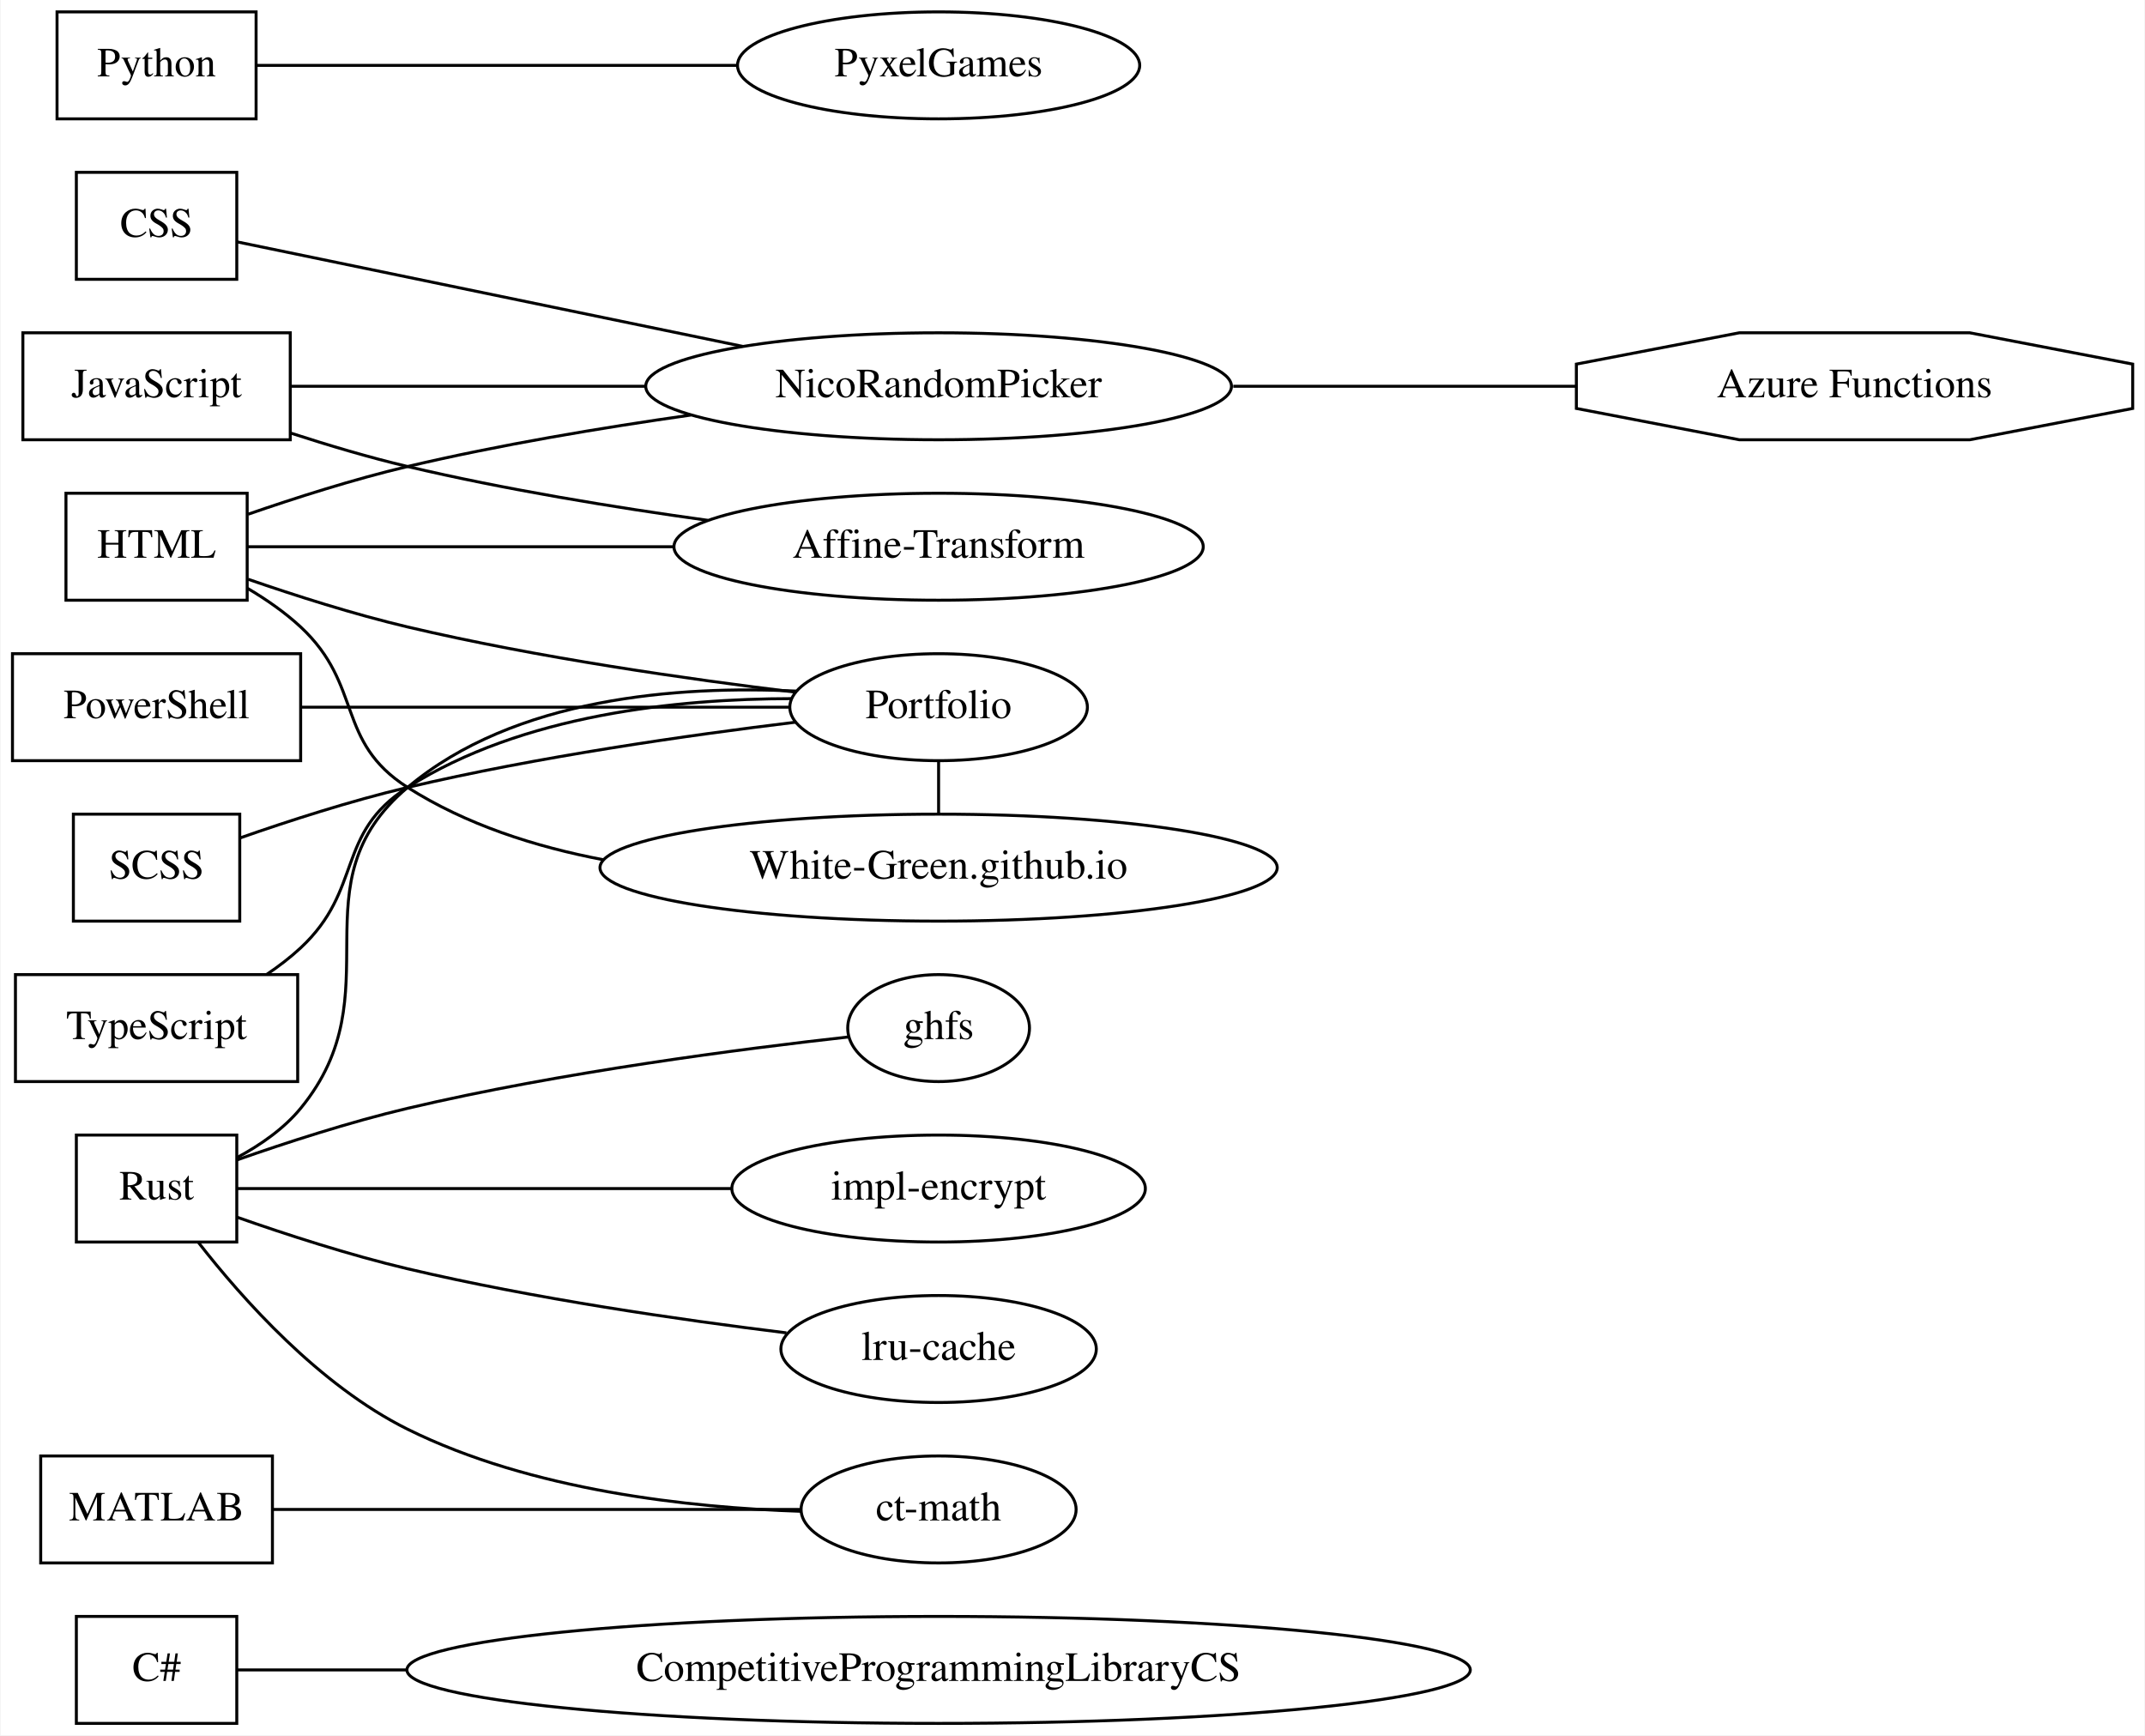
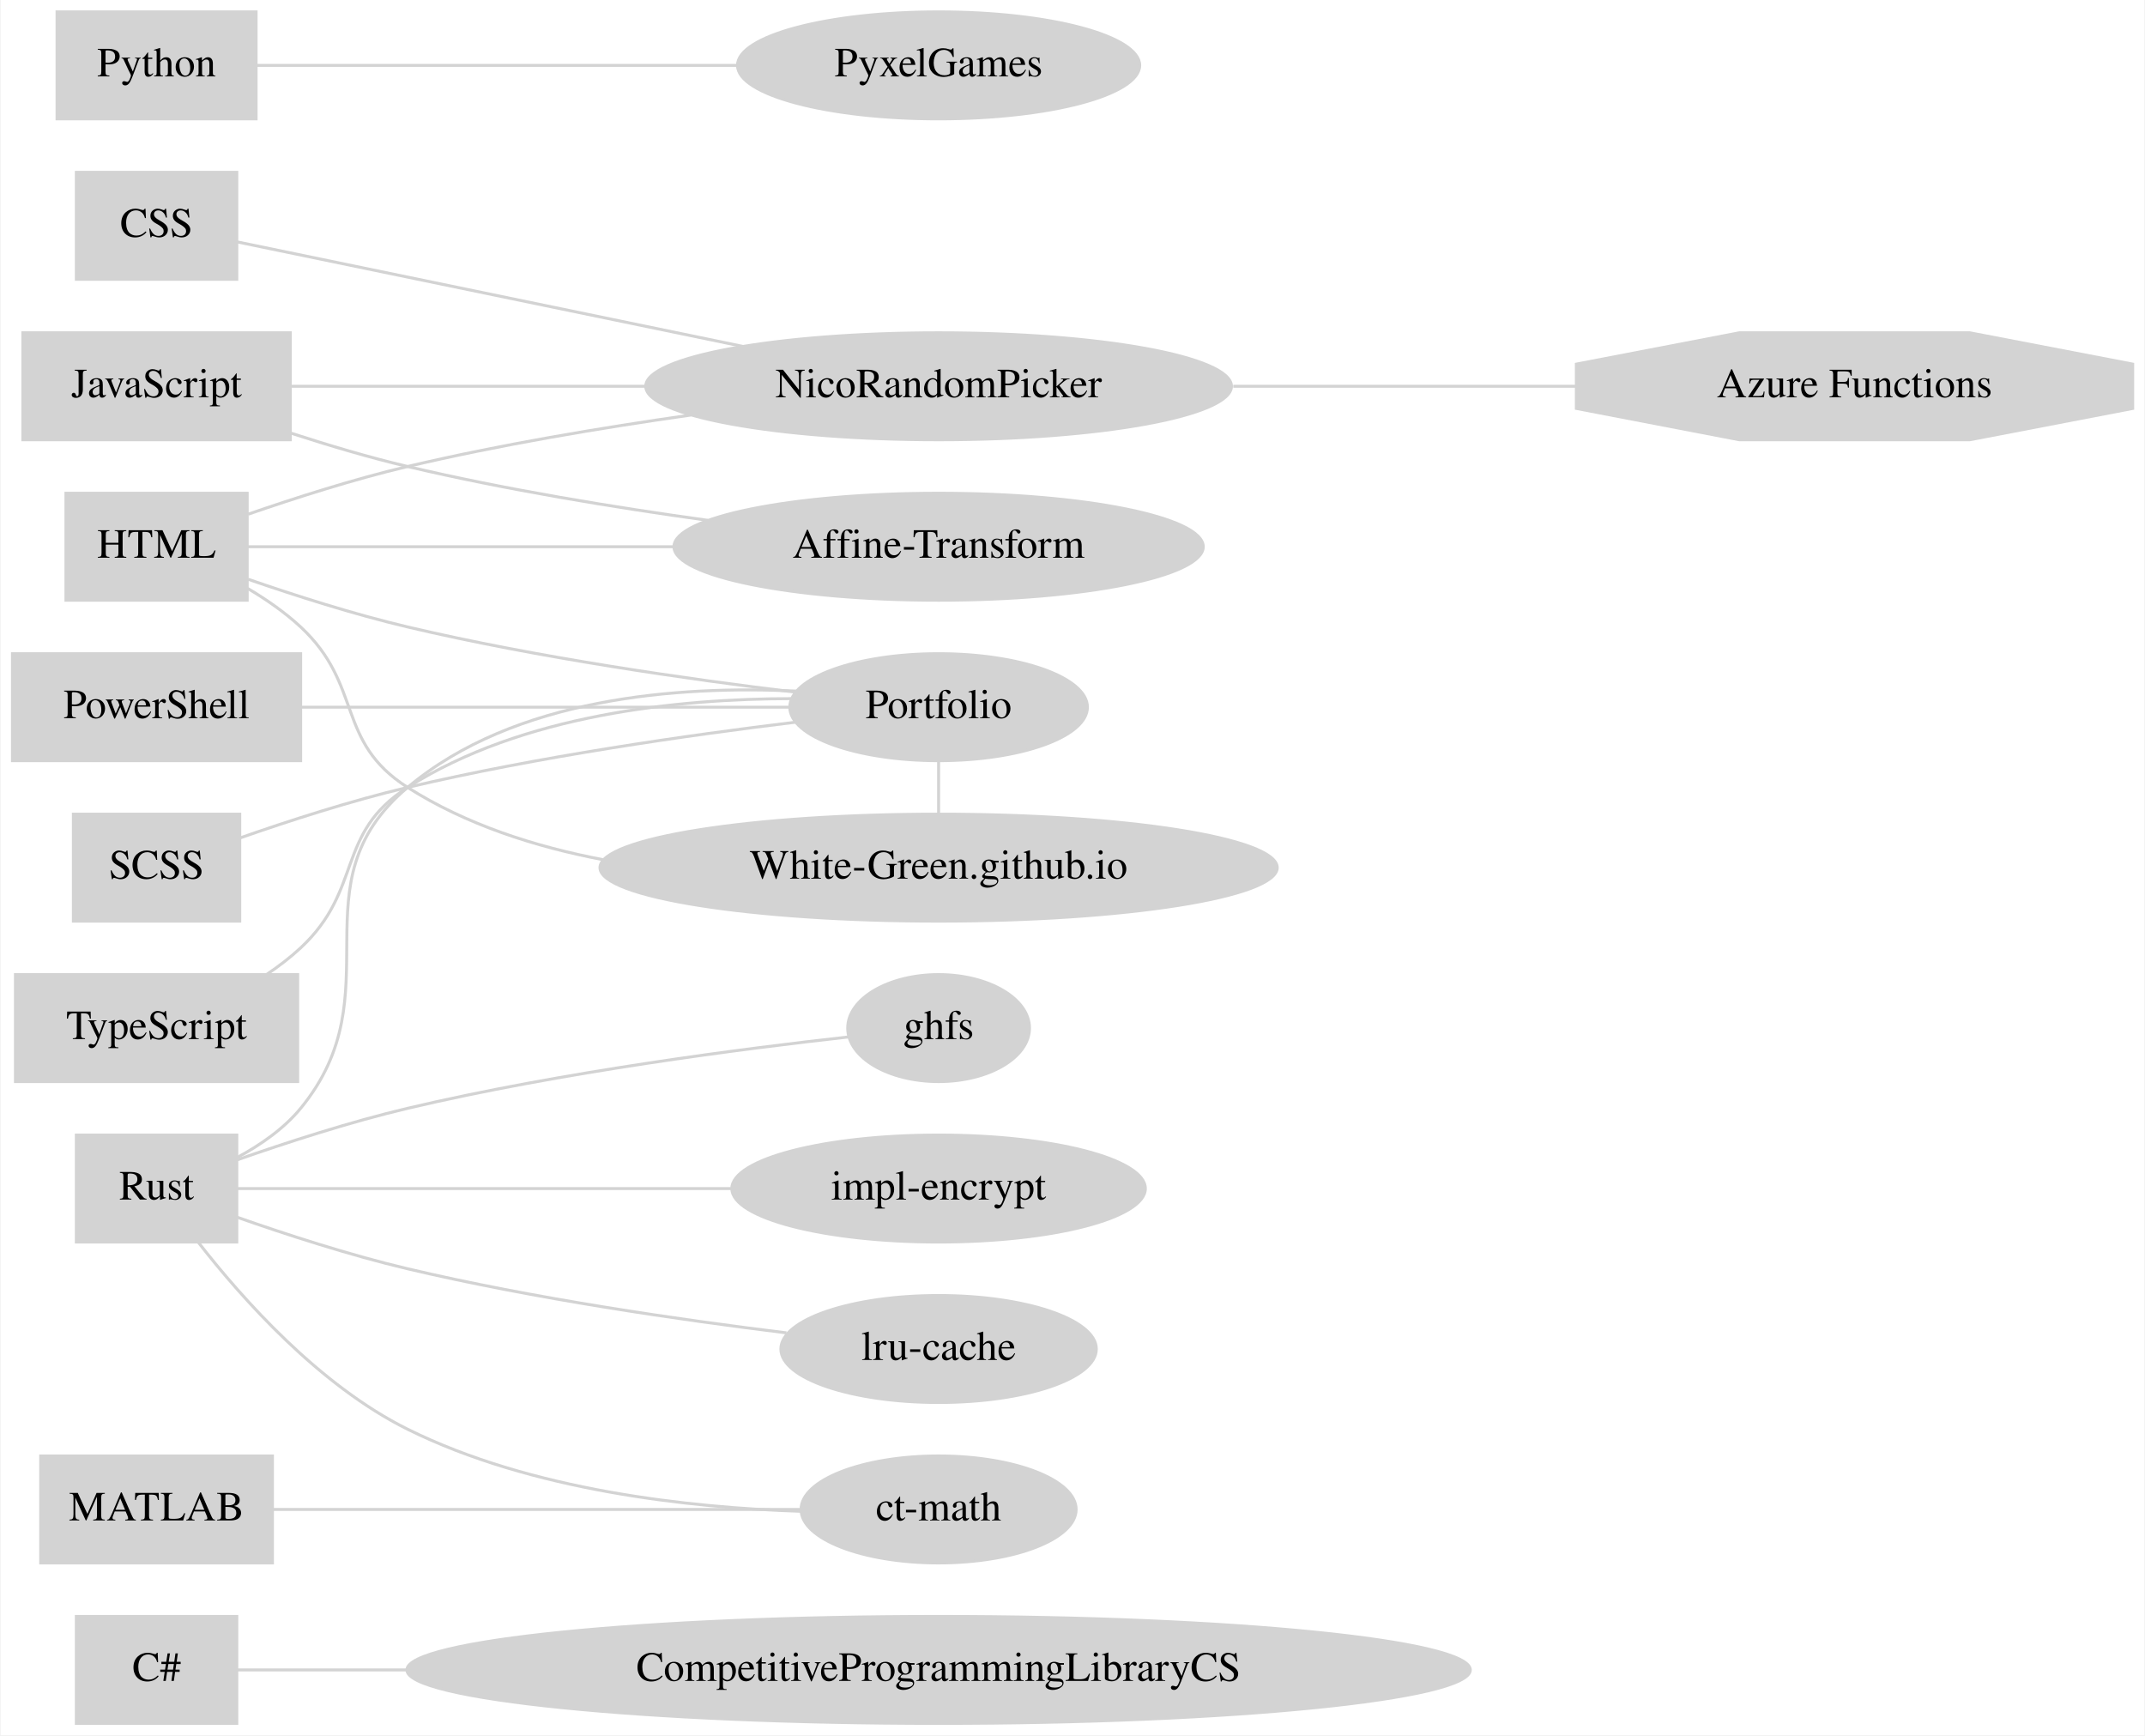
<svg xmlns="http://www.w3.org/2000/svg" width="722pt" height="584pt" viewBox="0.00 0.00 721.60 584.00">
  <g id="graph0" class="graph" transform="scale(1 1) rotate(0) translate(4 580)">
    <polygon fill="white" stroke="transparent" points="-4,4 -4,-580 717.6,-580 717.6,4 -4,4" />
    <g id="language0" class="node">
-       <polygon fill="none" stroke="black" points="75.5,-36 21.5,-36 21.5,0 75.5,0 75.5,-36" />
+       <polygon fill="lightgray" stroke="lightgray" points="75.5,-36 21.5,-36 21.5,0 75.5,0 75.5,-36" />
      <text text-anchor="middle" x="48.5" y="-14.3" font-family="Times,serif" font-size="14.00">C#</text>
    </g>
    <g id="language1" class="node">
-       <polygon fill="none" stroke="black" points="75.5,-522 21.5,-522 21.5,-486 75.5,-486 75.5,-522" />
+       <polygon fill="lightgray" stroke="lightgray" points="75.5,-522 21.5,-522 21.5,-486 75.5,-486 75.5,-522" />
      <text text-anchor="middle" x="48.5" y="-500.3" font-family="Times,serif" font-size="14.00">CSS</text>
    </g>
    <g id="language2" class="node">
-       <polygon fill="none" stroke="black" points="79,-414 18,-414 18,-378 79,-378 79,-414" />
+       <polygon fill="lightgray" stroke="lightgray" points="79,-414 18,-414 18,-378 79,-378 79,-414" />
      <text text-anchor="middle" x="48.5" y="-392.3" font-family="Times,serif" font-size="14.00">HTML</text>
    </g>
    <g id="language3" class="node">
-       <polygon fill="none" stroke="black" points="93.5,-468 3.5,-468 3.5,-432 93.5,-432 93.5,-468" />
+       <polygon fill="lightgray" stroke="lightgray" points="93.5,-468 3.5,-468 3.5,-432 93.5,-432 93.5,-468" />
      <text text-anchor="middle" x="48.5" y="-446.3" font-family="Times,serif" font-size="14.00">JavaScript</text>
    </g>
    <g id="language4" class="node">
-       <polygon fill="none" stroke="black" points="87.5,-90 9.5,-90 9.5,-54 87.5,-54 87.5,-90" />
+       <polygon fill="lightgray" stroke="lightgray" points="87.5,-90 9.5,-90 9.5,-54 87.5,-54 87.5,-90" />
      <text text-anchor="middle" x="48.5" y="-68.3" font-family="Times,serif" font-size="14.00">MATLAB</text>
    </g>
    <g id="language5" class="node">
-       <polygon fill="none" stroke="black" points="97,-360 0,-360 0,-324 97,-324 97,-360" />
+       <polygon fill="lightgray" stroke="lightgray" points="97,-360 0,-360 0,-324 97,-324 97,-360" />
      <text text-anchor="middle" x="48.5" y="-338.3" font-family="Times,serif" font-size="14.00">PowerShell</text>
    </g>
    <g id="language6" class="node">
-       <polygon fill="none" stroke="black" points="82,-576 15,-576 15,-540 82,-540 82,-576" />
+       <polygon fill="lightgray" stroke="lightgray" points="82,-576 15,-576 15,-540 82,-540 82,-576" />
      <text text-anchor="middle" x="48.5" y="-554.3" font-family="Times,serif" font-size="14.00">Python</text>
    </g>
    <g id="language7" class="node">
-       <polygon fill="none" stroke="black" points="75.5,-198 21.5,-198 21.5,-162 75.5,-162 75.5,-198" />
+       <polygon fill="lightgray" stroke="lightgray" points="75.5,-198 21.5,-198 21.5,-162 75.5,-162 75.5,-198" />
      <text text-anchor="middle" x="48.5" y="-176.3" font-family="Times,serif" font-size="14.00">Rust</text>
    </g>
    <g id="language8" class="node">
-       <polygon fill="none" stroke="black" points="76.5,-306 20.5,-306 20.5,-270 76.5,-270 76.5,-306" />
+       <polygon fill="lightgray" stroke="lightgray" points="76.5,-306 20.5,-306 20.5,-270 76.5,-270 76.5,-306" />
      <text text-anchor="middle" x="48.5" y="-284.3" font-family="Times,serif" font-size="14.00">SCSS</text>
    </g>
    <g id="language9" class="node">
-       <polygon fill="none" stroke="black" points="96,-252 1,-252 1,-216 96,-216 96,-252" />
+       <polygon fill="lightgray" stroke="lightgray" points="96,-252 1,-252 1,-216 96,-216 96,-252" />
      <text text-anchor="middle" x="48.5" y="-230.3" font-family="Times,serif" font-size="14.00">TypeScript</text>
    </g>
    <g id="repository0" class="node">
-       <ellipse fill="none" stroke="black" cx="311.73" cy="-396" rx="89.08" ry="18" />
+       <ellipse fill="lightgray" stroke="lightgray" cx="311.73" cy="-396" rx="89.08" ry="18" />
      <text text-anchor="middle" x="311.73" y="-392.3" font-family="Times,serif" font-size="14.00">Affine-Transform</text>
    </g>
    <g id="repository0_language2" class="edge">
-       <path fill="none" stroke="black" d="M222.67,-396C172.91,-396 113.92,-396 79.21,-396" />
+       <path fill="none" stroke="lightgray" d="M222.67,-396C172.91,-396 113.92,-396 79.21,-396" />
    </g>
    <g id="repository0_language3" class="edge">
-       <path fill="none" stroke="black" d="M234.1,-404.88C202.57,-409.24 165.81,-415.26 133,-423 120.1,-426.04 106.32,-430.14 93.76,-434.22" />
+       <path fill="none" stroke="lightgray" d="M234.1,-404.88C202.57,-409.24 165.81,-415.26 133,-423 120.1,-426.04 106.32,-430.14 93.76,-434.22" />
    </g>
    <g id="repository1" class="node">
-       <ellipse fill="none" stroke="black" cx="311.73" cy="-18" rx="178.97" ry="18" />
+       <ellipse fill="lightgray" stroke="lightgray" cx="311.73" cy="-18" rx="178.97" ry="18" />
      <text text-anchor="middle" x="311.73" y="-14.3" font-family="Times,serif" font-size="14.00">CompetitiveProgrammingLibraryCS</text>
    </g>
    <g id="repository1_language0" class="edge">
-       <path fill="none" stroke="black" d="M132.83,-18C110.56,-18 90.41,-18 75.5,-18" />
+       <path fill="none" stroke="lightgray" d="M132.83,-18C110.56,-18 90.41,-18 75.5,-18" />
    </g>
    <g id="repository2" class="node">
-       <ellipse fill="none" stroke="black" cx="311.73" cy="-72" rx="46.29" ry="18" />
+       <ellipse fill="lightgray" stroke="lightgray" cx="311.73" cy="-72" rx="46.29" ry="18" />
      <text text-anchor="middle" x="311.73" y="-68.3" font-family="Times,serif" font-size="14.00">ct-math</text>
    </g>
    <g id="repository2_language4" class="edge">
-       <path fill="none" stroke="black" d="M265.34,-72C215.08,-72 134.96,-72 87.77,-72" />
+       <path fill="none" stroke="lightgray" d="M265.34,-72C215.08,-72 134.96,-72 87.77,-72" />
    </g>
    <g id="repository2_language7" class="edge">
-       <path fill="none" stroke="black" d="M265.37,-71.38C228.03,-72.58 174.66,-78.33 133,-99 103.33,-113.72 77.4,-142.82 62.6,-161.84" />
+       <path fill="none" stroke="lightgray" d="M265.37,-71.38C228.03,-72.58 174.66,-78.33 133,-99 103.33,-113.72 77.4,-142.82 62.6,-161.84" />
    </g>
    <g id="repository3" class="node">
-       <ellipse fill="none" stroke="black" cx="311.73" cy="-234" rx="30.59" ry="18" />
+       <ellipse fill="lightgray" stroke="lightgray" cx="311.73" cy="-234" rx="30.59" ry="18" />
      <text text-anchor="middle" x="311.73" y="-230.3" font-family="Times,serif" font-size="14.00">ghfs</text>
    </g>
    <g id="repository3_language7" class="edge">
-       <path fill="none" stroke="black" d="M281.52,-231.03C246.07,-227.09 184.64,-219.19 133,-207 113.43,-202.38 91.84,-195.35 75.52,-189.62" />
+       <path fill="none" stroke="lightgray" d="M281.52,-231.03C246.07,-227.09 184.64,-219.19 133,-207 113.43,-202.38 91.84,-195.35 75.52,-189.62" />
    </g>
    <g id="repository4" class="node">
-       <ellipse fill="none" stroke="black" cx="311.73" cy="-180" rx="69.59" ry="18" />
+       <ellipse fill="lightgray" stroke="lightgray" cx="311.73" cy="-180" rx="69.59" ry="18" />
      <text text-anchor="middle" x="311.73" y="-176.3" font-family="Times,serif" font-size="14.00">impl-encrypt</text>
    </g>
    <g id="repository4_language7" class="edge">
-       <path fill="none" stroke="black" d="M241.96,-180C187.34,-180 113.96,-180 75.5,-180" />
+       <path fill="none" stroke="lightgray" d="M241.96,-180C187.34,-180 113.96,-180 75.5,-180" />
    </g>
    <g id="repository5" class="node">
-       <ellipse fill="none" stroke="black" cx="311.73" cy="-126" rx="53.09" ry="18" />
+       <ellipse fill="lightgray" stroke="lightgray" cx="311.73" cy="-126" rx="53.09" ry="18" />
      <text text-anchor="middle" x="311.73" y="-122.3" font-family="Times,serif" font-size="14.00">lru-cache</text>
    </g>
    <g id="repository5_language7" class="edge">
-       <path fill="none" stroke="black" d="M260.52,-131.43C224.7,-135.83 175.53,-142.96 133,-153 113.43,-157.62 91.84,-164.65 75.52,-170.38" />
+       <path fill="none" stroke="lightgray" d="M260.52,-131.43C224.7,-135.83 175.53,-142.96 133,-153 113.43,-157.62 91.84,-164.65 75.52,-170.38" />
    </g>
    <g id="repository6" class="node">
-       <ellipse fill="none" stroke="black" cx="311.73" cy="-450" rx="98.58" ry="18" />
+       <ellipse fill="lightgray" stroke="lightgray" cx="311.73" cy="-450" rx="98.58" ry="18" />
      <text text-anchor="middle" x="311.73" y="-446.3" font-family="Times,serif" font-size="14.00">NicoRandomPicker</text>
    </g>
    <g id="repository6_language1" class="edge">
-       <path fill="none" stroke="black" d="M245.78,-463.43C190.81,-474.79 114.86,-490.49 75.5,-498.62" />
+       <path fill="none" stroke="lightgray" d="M245.78,-463.43C190.81,-474.79 114.86,-490.49 75.5,-498.62" />
    </g>
    <g id="repository6_language2" class="edge">
-       <path fill="none" stroke="black" d="M228.35,-440.32C198.15,-436.03 163.83,-430.28 133,-423 114.91,-418.73 95.1,-412.4 79.31,-406.94" />
+       <path fill="none" stroke="lightgray" d="M228.35,-440.32C198.15,-436.03 163.83,-430.28 133,-423 114.91,-418.73 95.1,-412.4 79.31,-406.94" />
    </g>
    <g id="repository6_language3" class="edge">
-       <path fill="none" stroke="black" d="M212.79,-450C171.74,-450 126.09,-450 93.52,-450" />
+       <path fill="none" stroke="lightgray" d="M212.79,-450C171.74,-450 126.09,-450 93.52,-450" />
    </g>
    <g id="technology0" class="node">
-       <polygon fill="none" stroke="black" points="713.66,-442.54 713.66,-457.46 658.82,-468 581.25,-468 526.4,-457.46 526.4,-442.54 581.25,-432 658.82,-432 713.66,-442.54" />
+       <polygon fill="lightgray" stroke="lightgray" points="713.66,-442.54 713.66,-457.46 658.82,-468 581.25,-468 526.4,-457.46 526.4,-442.54 581.25,-432 658.82,-432 713.66,-442.54" />
      <text text-anchor="middle" x="620.03" y="-446.3" font-family="Times,serif" font-size="14.00">Azure Functions</text>
    </g>
    <g id="repository6_technology0" class="edge">
-       <path fill="none" stroke="black" d="M410.91,-450C447.92,-450 489.87,-450 526.36,-450" />
+       <path fill="none" stroke="lightgray" d="M410.91,-450C447.92,-450 489.87,-450 526.36,-450" />
    </g>
    <g id="repository7" class="node">
-       <ellipse fill="none" stroke="black" cx="311.73" cy="-342" rx="50.09" ry="18" />
+       <ellipse fill="lightgray" stroke="lightgray" cx="311.73" cy="-342" rx="50.09" ry="18" />
      <text text-anchor="middle" x="311.73" y="-338.3" font-family="Times,serif" font-size="14.00">Portfolio</text>
    </g>
    <g id="repository7_language2" class="edge">
-       <path fill="none" stroke="black" d="M263.56,-347.05C227.51,-351.42 176.74,-358.68 133,-369 114.91,-373.27 95.1,-379.6 79.31,-385.06" />
+       <path fill="none" stroke="lightgray" d="M263.56,-347.05C227.51,-351.42 176.74,-358.68 133,-369 114.91,-373.27 95.1,-379.6 79.31,-385.06" />
    </g>
    <g id="repository7_language5" class="edge">
-       <path fill="none" stroke="black" d="M261.68,-342C214.54,-342 143.76,-342 97.11,-342" />
+       <path fill="none" stroke="lightgray" d="M261.68,-342C214.54,-342 143.76,-342 97.11,-342" />
    </g>
    <g id="repository7_language7" class="edge">
-       <path fill="none" stroke="black" d="M263.75,-347.42C224.41,-349.3 169.05,-345.36 133,-315 94.3,-282.41 129.12,-246.09 97,-207 91.34,-200.11 83.43,-194.64 75.69,-190.48" />
+       <path fill="none" stroke="lightgray" d="M263.75,-347.42C224.41,-349.3 169.05,-345.36 133,-315 94.3,-282.41 129.12,-246.09 97,-207 91.34,-200.11 83.43,-194.64 75.69,-190.48" />
    </g>
    <g id="repository7_language8" class="edge">
-       <path fill="none" stroke="black" d="M263.56,-336.95C227.51,-332.58 176.74,-325.32 133,-315 113.87,-310.49 92.82,-303.67 76.64,-298.01" />
+       <path fill="none" stroke="lightgray" d="M263.56,-336.95C227.51,-332.58 176.74,-325.32 133,-315 113.87,-310.49 92.82,-303.67 76.64,-298.01" />
    </g>
    <g id="repository7_language9" class="edge">
-       <path fill="none" stroke="black" d="M262.17,-344.88C224.2,-344.84 171.57,-339.55 133,-315 108.67,-299.51 118.11,-280.66 97,-261 93.53,-257.77 89.6,-254.77 85.53,-252.03" />
+       <path fill="none" stroke="lightgray" d="M262.17,-344.88C224.2,-344.84 171.57,-339.55 133,-315 108.67,-299.51 118.11,-280.66 97,-261 93.53,-257.77 89.6,-254.77 85.53,-252.03" />
    </g>
    <g id="repository9" class="node">
-       <ellipse fill="none" stroke="black" cx="311.73" cy="-288" rx="113.98" ry="18" />
+       <ellipse fill="lightgray" stroke="lightgray" cx="311.73" cy="-288" rx="113.98" ry="18" />
      <text text-anchor="middle" x="311.73" y="-284.3" font-family="Times,serif" font-size="14.00">White-Green.github.io</text>
    </g>
    <g id="repository7_repository9" class="edge">
-       <path fill="none" stroke="black" d="M311.73,-323.79C311.73,-317.91 311.73,-312.02 311.73,-306.14" />
+       <path fill="none" stroke="lightgray" d="M311.73,-323.79C311.73,-317.91 311.73,-312.02 311.73,-306.14" />
    </g>
    <g id="repository8" class="node">
-       <ellipse fill="none" stroke="black" cx="311.73" cy="-558" rx="67.69" ry="18" />
+       <ellipse fill="lightgray" stroke="lightgray" cx="311.73" cy="-558" rx="67.69" ry="18" />
      <text text-anchor="middle" x="311.73" y="-554.3" font-family="Times,serif" font-size="14.00">PyxelGames</text>
    </g>
    <g id="repository8_language6" class="edge">
-       <path fill="none" stroke="black" d="M244.07,-558C192.17,-558 122.41,-558 82.06,-558" />
+       <path fill="none" stroke="lightgray" d="M244.07,-558C192.17,-558 122.41,-558 82.06,-558" />
    </g>
    <g id="repository9_language2" class="edge">
-       <path fill="none" stroke="black" d="M198.98,-290.64C175.87,-295.01 152.62,-302.52 133,-315 108.67,-330.49 118.11,-349.34 97,-369 91.72,-373.91 85.39,-378.29 79.1,-382.01" />
+       <path fill="none" stroke="lightgray" d="M198.98,-290.64C175.87,-295.01 152.62,-302.52 133,-315 108.67,-330.49 118.11,-349.34 97,-369 91.72,-373.91 85.39,-378.29 79.1,-382.01" />
    </g>
  </g>
</svg>
